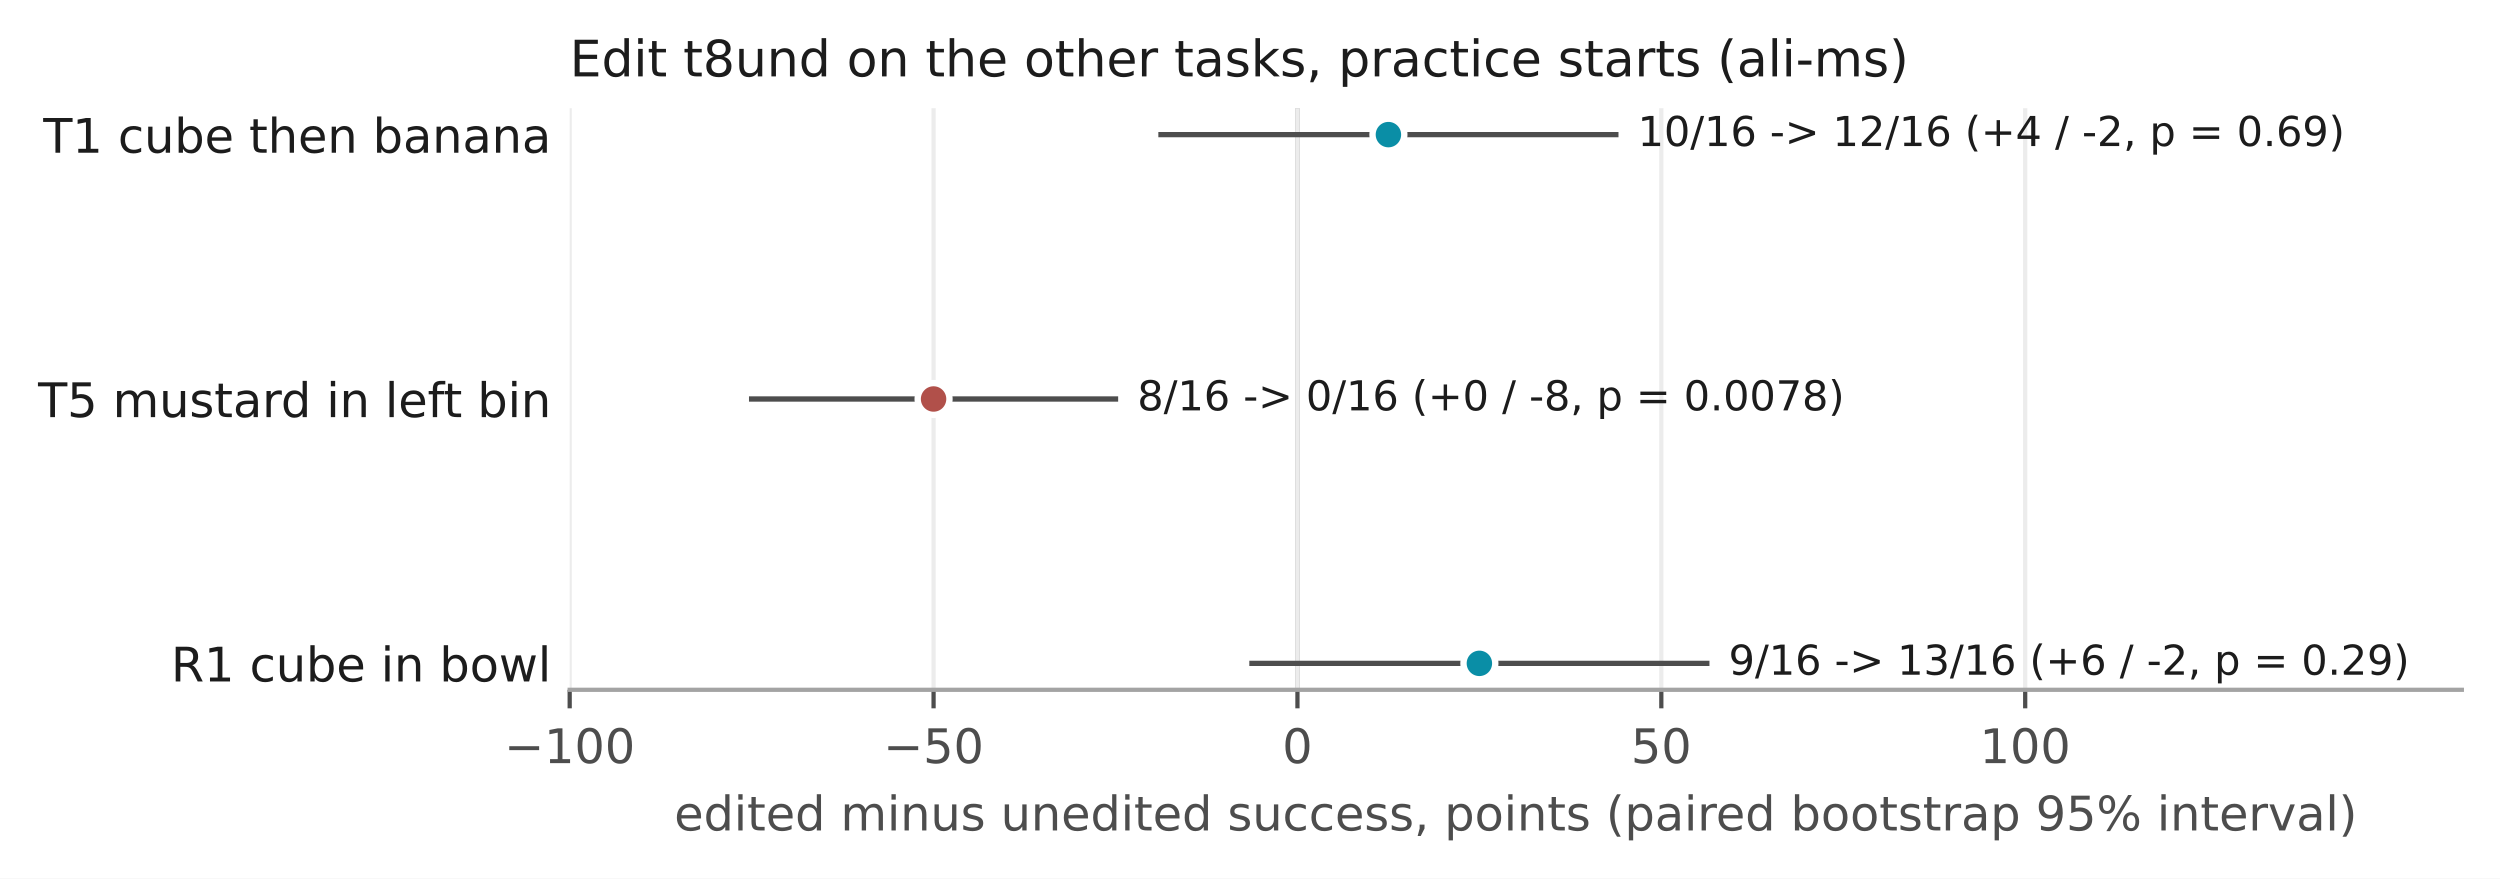
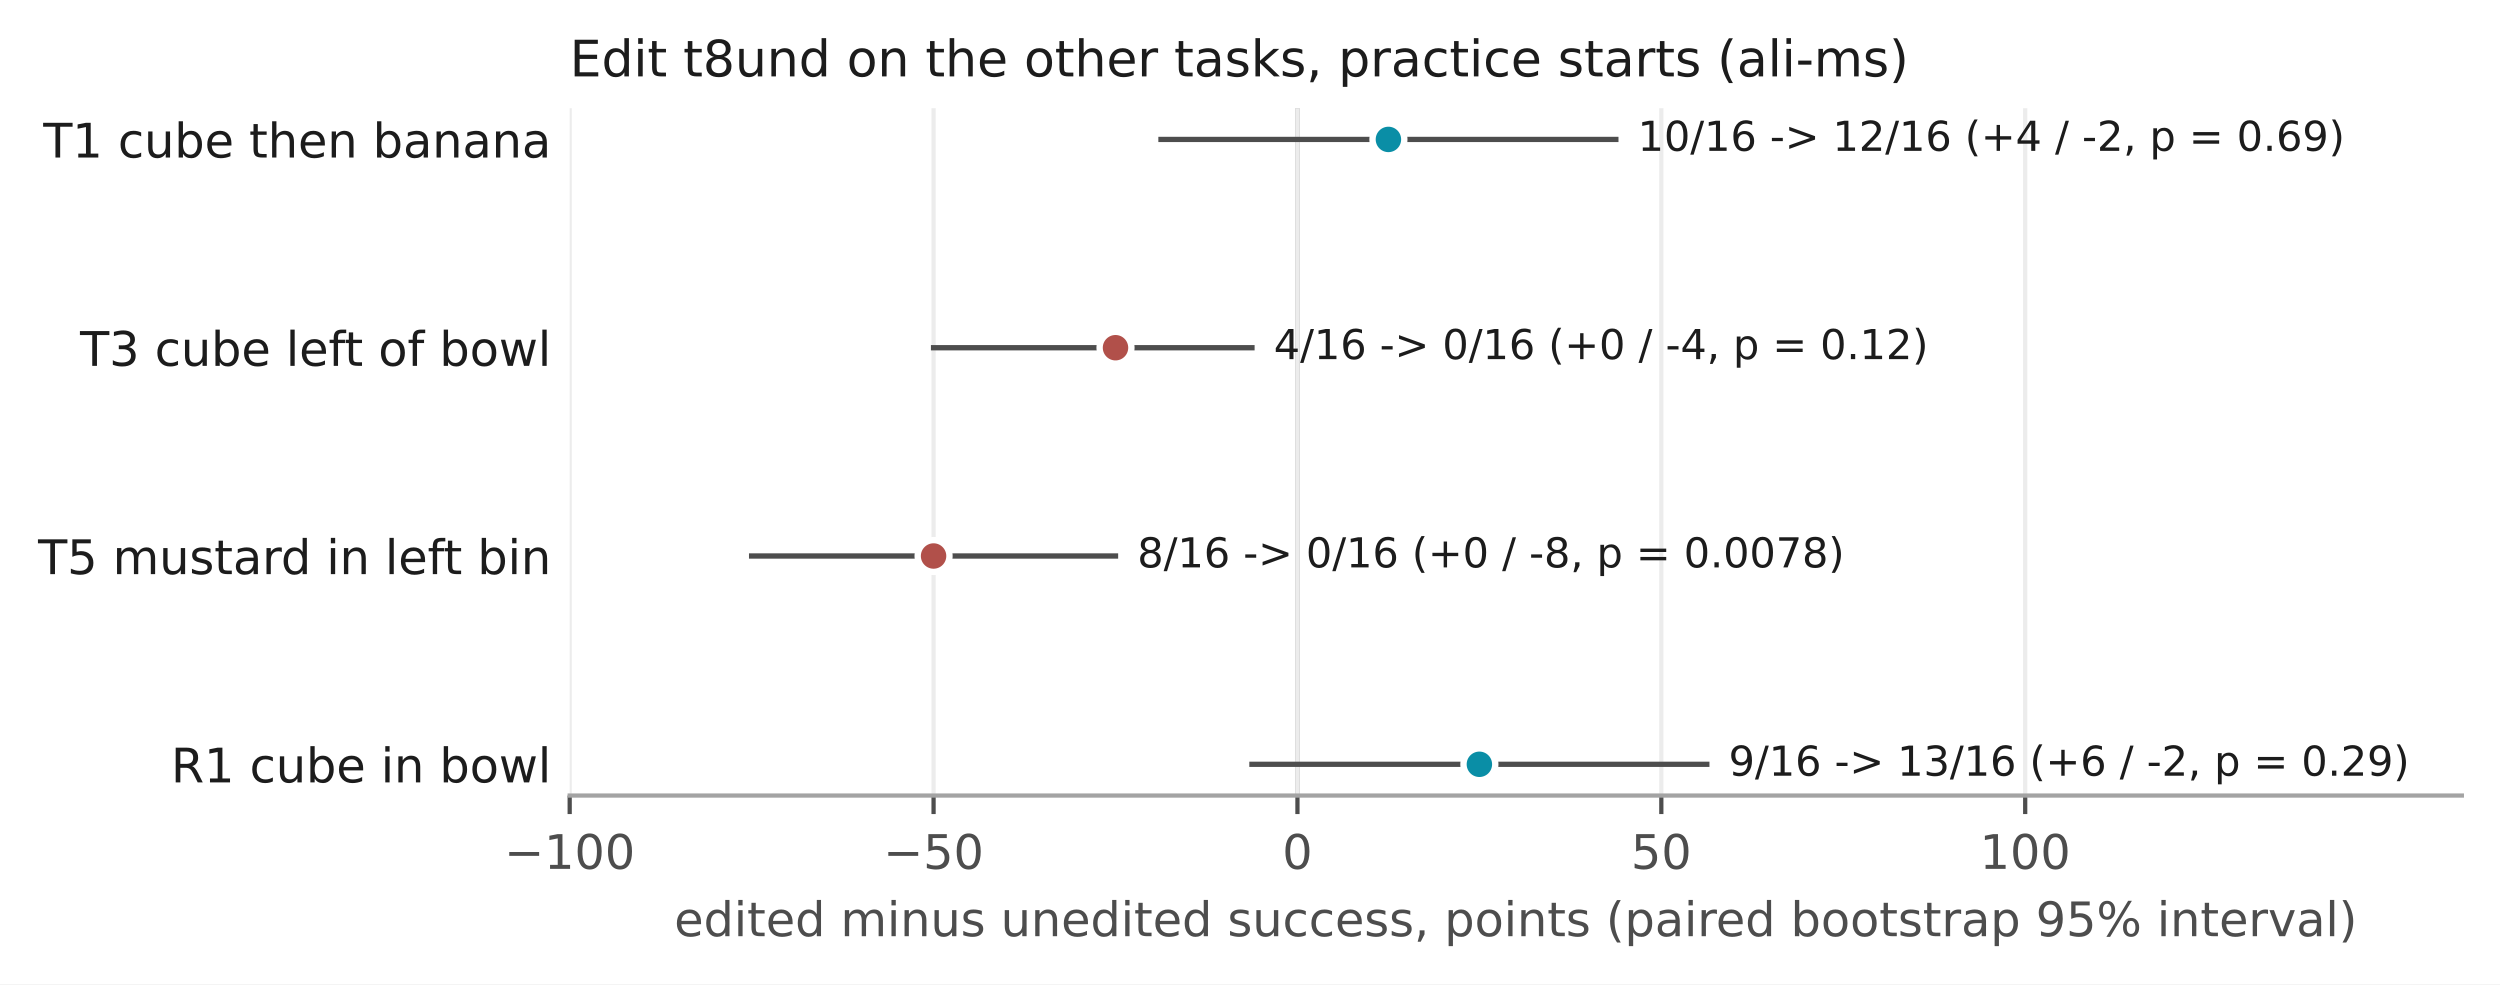
- <svg xmlns="http://www.w3.org/2000/svg" xmlns:xlink="http://www.w3.org/1999/xlink" width="471.842pt" height="165.81pt" viewBox="0 0 471.842 165.81" version="1.1">
+ <svg xmlns="http://www.w3.org/2000/svg" xmlns:xlink="http://www.w3.org/1999/xlink" width="471.842pt" height="185.769pt" viewBox="0 0 471.842 185.769" version="1.1">
  <defs>
    <style type="text/css">*{stroke-linejoin: round; stroke-linecap: butt}</style>
  </defs>
  <g id="figure_1">
    <g id="patch_1">
-       <path d="M -0 165.81  L 471.842 165.81  L 471.842 0  L -0 0  z " style="fill: #ffffff" />
+       <path d="M -0 185.769  L 471.842 185.769  L 471.842 0  L -0 0  z " style="fill: #ffffff" />
    </g>
    <g id="axes_1">
      <g id="patch_2">
-         <path d="M 107.522 130.19  L 464.642 130.19  L 464.642 20.419  L 107.522 20.419  z " style="fill: #ffffff" />
+         <path d="M 107.522 150.148  L 464.642 150.148  L 464.642 20.419  L 107.522 20.419  z " style="fill: #ffffff" />
      </g>
      <g id="line2d_1">
-         <path d="M 244.876 130.19  L 244.876 20.419  " clip-path="url(#p00331aeb87)" style="fill: none; stroke: #a3a3a3; stroke-width: 0.8; stroke-linecap: square" />
+         <path d="M 244.876 150.148  L 244.876 20.419  " clip-path="url(#pa6285828af)" style="fill: none; stroke: #a3a3a3; stroke-width: 0.8; stroke-linecap: square" />
      </g>
      <g id="matplotlib.axis_1">
        <g id="xtick_1">
          <g id="line2d_2">
-             <path d="M 107.522 130.19  L 107.522 20.419  " clip-path="url(#p00331aeb87)" style="fill: none; stroke: #ececec; stroke-width: 0.8; stroke-linecap: square" />
+             <path d="M 107.522 150.148  L 107.522 20.419  " clip-path="url(#pa6285828af)" style="fill: none; stroke: #ececec; stroke-width: 0.8; stroke-linecap: square" />
          </g>
          <g id="line2d_3">
            <defs>
-               <path id="m9b1a998c07" d="M 0 0  L 0 3.5  " style="stroke: #4d4d4d; stroke-width: 0.8" />
+               <path id="m9c67333e74" d="M 0 0  L 0 3.5  " style="stroke: #4d4d4d; stroke-width: 0.8" />
            </defs>
            <g>
-               <use xlink:href="#m9b1a998c07" x="107.522" y="130.19" style="fill: #4d4d4d; stroke: #4d4d4d; stroke-width: 0.8" />
+               <use xlink:href="#m9c67333e74" x="107.522" y="150.148" style="fill: #4d4d4d; stroke: #4d4d4d; stroke-width: 0.8" />
            </g>
          </g>
          <g id="text_1">
-             <text style="font-size: 9px; font-family: 'DejaVu Sans'; text-anchor: middle; fill: #4d4d4d" x="107.522" y="144.028" transform="rotate(-0 107.5217 144.0283)">−100</text>
+             <text style="font-size: 9px; font-family: 'DejaVu Sans'; text-anchor: middle; fill: #4d4d4d" x="107.522" y="163.987" transform="rotate(-0 107.5217 163.9867)">−100</text>
          </g>
        </g>
        <g id="xtick_2">
          <g id="line2d_4">
-             <path d="M 176.199 130.19  L 176.199 20.419  " clip-path="url(#p00331aeb87)" style="fill: none; stroke: #ececec; stroke-width: 0.8; stroke-linecap: square" />
+             <path d="M 176.199 150.148  L 176.199 20.419  " clip-path="url(#pa6285828af)" style="fill: none; stroke: #ececec; stroke-width: 0.8; stroke-linecap: square" />
          </g>
          <g id="line2d_5">
            <g>
-               <use xlink:href="#m9b1a998c07" x="176.199" y="130.19" style="fill: #4d4d4d; stroke: #4d4d4d; stroke-width: 0.8" />
+               <use xlink:href="#m9c67333e74" x="176.199" y="150.148" style="fill: #4d4d4d; stroke: #4d4d4d; stroke-width: 0.8" />
            </g>
          </g>
          <g id="text_2">
-             <text style="font-size: 9px; font-family: 'DejaVu Sans'; text-anchor: middle; fill: #4d4d4d" x="176.199" y="144.028" transform="rotate(-0 176.1986 144.0283)">−50</text>
+             <text style="font-size: 9px; font-family: 'DejaVu Sans'; text-anchor: middle; fill: #4d4d4d" x="176.199" y="163.987" transform="rotate(-0 176.1986 163.9867)">−50</text>
          </g>
        </g>
        <g id="xtick_3">
          <g id="line2d_6">
-             <path d="M 244.876 130.19  L 244.876 20.419  " clip-path="url(#p00331aeb87)" style="fill: none; stroke: #ececec; stroke-width: 0.8; stroke-linecap: square" />
+             <path d="M 244.876 150.148  L 244.876 20.419  " clip-path="url(#pa6285828af)" style="fill: none; stroke: #ececec; stroke-width: 0.8; stroke-linecap: square" />
          </g>
          <g id="line2d_7">
            <g>
-               <use xlink:href="#m9b1a998c07" x="244.876" y="130.19" style="fill: #4d4d4d; stroke: #4d4d4d; stroke-width: 0.8" />
+               <use xlink:href="#m9c67333e74" x="244.876" y="150.148" style="fill: #4d4d4d; stroke: #4d4d4d; stroke-width: 0.8" />
            </g>
          </g>
          <g id="text_3">
-             <text style="font-size: 9px; font-family: 'DejaVu Sans'; text-anchor: middle; fill: #4d4d4d" x="244.876" y="144.028" transform="rotate(-0 244.8756 144.0283)">0</text>
+             <text style="font-size: 9px; font-family: 'DejaVu Sans'; text-anchor: middle; fill: #4d4d4d" x="244.876" y="163.987" transform="rotate(-0 244.8756 163.9867)">0</text>
          </g>
        </g>
        <g id="xtick_4">
          <g id="line2d_8">
-             <path d="M 313.552 130.19  L 313.552 20.419  " clip-path="url(#p00331aeb87)" style="fill: none; stroke: #ececec; stroke-width: 0.8; stroke-linecap: square" />
+             <path d="M 313.552 150.148  L 313.552 20.419  " clip-path="url(#pa6285828af)" style="fill: none; stroke: #ececec; stroke-width: 0.8; stroke-linecap: square" />
          </g>
          <g id="line2d_9">
            <g>
-               <use xlink:href="#m9b1a998c07" x="313.552" y="130.19" style="fill: #4d4d4d; stroke: #4d4d4d; stroke-width: 0.8" />
+               <use xlink:href="#m9c67333e74" x="313.552" y="150.148" style="fill: #4d4d4d; stroke: #4d4d4d; stroke-width: 0.8" />
            </g>
          </g>
          <g id="text_4">
-             <text style="font-size: 9px; font-family: 'DejaVu Sans'; text-anchor: middle; fill: #4d4d4d" x="313.552" y="144.028" transform="rotate(-0 313.5525 144.0283)">50</text>
+             <text style="font-size: 9px; font-family: 'DejaVu Sans'; text-anchor: middle; fill: #4d4d4d" x="313.552" y="163.987" transform="rotate(-0 313.5525 163.9867)">50</text>
          </g>
        </g>
        <g id="xtick_5">
          <g id="line2d_10">
-             <path d="M 382.229 130.19  L 382.229 20.419  " clip-path="url(#p00331aeb87)" style="fill: none; stroke: #ececec; stroke-width: 0.8; stroke-linecap: square" />
+             <path d="M 382.229 150.148  L 382.229 20.419  " clip-path="url(#pa6285828af)" style="fill: none; stroke: #ececec; stroke-width: 0.8; stroke-linecap: square" />
          </g>
          <g id="line2d_11">
            <g>
-               <use xlink:href="#m9b1a998c07" x="382.229" y="130.19" style="fill: #4d4d4d; stroke: #4d4d4d; stroke-width: 0.8" />
+               <use xlink:href="#m9c67333e74" x="382.229" y="150.148" style="fill: #4d4d4d; stroke: #4d4d4d; stroke-width: 0.8" />
            </g>
          </g>
          <g id="text_5">
-             <text style="font-size: 9px; font-family: 'DejaVu Sans'; text-anchor: middle; fill: #4d4d4d" x="382.229" y="144.028" transform="rotate(-0 382.2294 144.0283)">100</text>
+             <text style="font-size: 9px; font-family: 'DejaVu Sans'; text-anchor: middle; fill: #4d4d4d" x="382.229" y="163.987" transform="rotate(-0 382.2294 163.9867)">100</text>
          </g>
        </g>
        <g id="text_6">
-           <text style="font-size: 9px; font-family: 'DejaVu Sans'; text-anchor: middle; fill: #4d4d4d" x="286.082" y="156.739" transform="rotate(-0 286.0817 156.7386)">edited minus unedited success, points (paired bootstrap 95% interval)</text>
+           <text style="font-size: 9px; font-family: 'DejaVu Sans'; text-anchor: middle; fill: #4d4d4d" x="286.082" y="176.697" transform="rotate(-0 286.0817 176.697)">edited minus unedited success, points (paired bootstrap 95% interval)</text>
        </g>
      </g>
      <g id="matplotlib.axis_2">
        <g id="ytick_1">
          <g id="line2d_12" />
          <g id="text_7">
-             <text style="font-size: 9px; font-family: 'DejaVu Sans'; text-anchor: end; fill: #1c1c1c" x="104.022" y="128.619" transform="rotate(-0 104.0217 128.6194)">R1 cube in bowl</text>
+             <text style="font-size: 9px; font-family: 'DejaVu Sans'; text-anchor: end; fill: #1c1c1c" x="104.022" y="147.671" transform="rotate(-0 104.0217 147.6706)">R1 cube in bowl</text>
          </g>
        </g>
        <g id="ytick_2">
          <g id="line2d_13" />
          <g id="text_8">
-             <text style="font-size: 9px; font-family: 'DejaVu Sans'; text-anchor: end; fill: #1c1c1c" x="104.022" y="78.723" transform="rotate(-0 104.0217 78.72341)">T5 mustard in left bin</text>
+             <text style="font-size: 9px; font-family: 'DejaVu Sans'; text-anchor: end; fill: #1c1c1c" x="104.022" y="108.359" transform="rotate(-0 104.0217 108.3586)">T5 mustard in left bin</text>
          </g>
        </g>
        <g id="ytick_3">
          <g id="line2d_14" />
          <g id="text_9">
-             <text style="font-size: 9px; font-family: 'DejaVu Sans'; text-anchor: end; fill: #1c1c1c" x="104.022" y="28.827" transform="rotate(-0 104.0217 28.82741)">T1 cube then banana</text>
+             <text style="font-size: 9px; font-family: 'DejaVu Sans'; text-anchor: end; fill: #1c1c1c" x="104.022" y="69.047" transform="rotate(-0 104.0217 69.04661)">T3 cube left of bowl</text>
+           </g>
+         </g>
+         <g id="ytick_4">
+           <g id="line2d_15" />
+           <g id="text_10">
+             <text style="font-size: 9px; font-family: 'DejaVu Sans'; text-anchor: end; fill: #1c1c1c" x="104.022" y="29.735" transform="rotate(-0 104.0217 29.73461)">T1 cube then banana</text>
          </g>
        </g>
      </g>
-       <g id="line2d_15">
-         <path d="M 219.122 25.408  L 304.968 25.408  " clip-path="url(#p00331aeb87)" style="fill: none; stroke: #4d4d4d; stroke-linecap: square" />
-       </g>
      <g id="line2d_16">
-         <path d="M 141.86 75.304  L 210.537 75.304  " clip-path="url(#p00331aeb87)" style="fill: none; stroke: #4d4d4d; stroke-linecap: square" />
+         <path d="M 219.122 26.315  L 304.968 26.315  " clip-path="url(#pa6285828af)" style="fill: none; stroke: #4d4d4d; stroke-linecap: square" />
      </g>
      <g id="line2d_17">
-         <path d="M 236.291 125.2  L 322.137 125.2  " clip-path="url(#p00331aeb87)" style="fill: none; stroke: #4d4d4d; stroke-linecap: square" />
+         <path d="M 176.199 65.627  L 236.291 65.627  " clip-path="url(#pa6285828af)" style="fill: none; stroke: #4d4d4d; stroke-linecap: square" />
+       </g>
+       <g id="line2d_18">
+         <path d="M 141.86 104.939  L 210.537 104.939  " clip-path="url(#pa6285828af)" style="fill: none; stroke: #4d4d4d; stroke-linecap: square" />
+       </g>
+       <g id="line2d_19">
+         <path d="M 236.291 144.251  L 322.137 144.251  " clip-path="url(#pa6285828af)" style="fill: none; stroke: #4d4d4d; stroke-linecap: square" />
      </g>
      <g id="patch_3">
-         <path d="M 107.522 130.19  L 464.642 130.19  " style="fill: none; stroke: #a3a3a3; stroke-width: 0.8; stroke-linejoin: miter; stroke-linecap: square" />
+         <path d="M 107.522 150.148  L 464.642 150.148  " style="fill: none; stroke: #a3a3a3; stroke-width: 0.8; stroke-linejoin: miter; stroke-linecap: square" />
      </g>
-       <g id="line2d_18">
+       <g id="line2d_20">
        <defs>
-           <path id="ma7d1575f05" d="M 0 3  C 0.796 3 1.559 2.684 2.121 2.121  C 2.684 1.559 3 0.796 3 0  C 3 -0.796 2.684 -1.559 2.121 -2.121  C 1.559 -2.684 0.796 -3 0 -3  C -0.796 -3 -1.559 -2.684 -2.121 -2.121  C -2.684 -1.559 -3 -0.796 -3 0  C -3 0.796 -2.684 1.559 -2.121 2.121  C -1.559 2.684 -0.796 3 0 3  z " style="stroke: #ffffff; stroke-width: 1.2" />
+           <path id="ma7209be336" d="M 0 3  C 0.796 3 1.559 2.684 2.121 2.121  C 2.684 1.559 3 0.796 3 0  C 3 -0.796 2.684 -1.559 2.121 -2.121  C 1.559 -2.684 0.796 -3 0 -3  C -0.796 -3 -1.559 -2.684 -2.121 -2.121  C -2.684 -1.559 -3 -0.796 -3 0  C -3 0.796 -2.684 1.559 -2.121 2.121  C -1.559 2.684 -0.796 3 0 3  z " style="stroke: #ffffff; stroke-width: 1.2" />
        </defs>
-         <g clip-path="url(#p00331aeb87)">
-           <use xlink:href="#ma7d1575f05" x="262.045" y="25.408" style="fill: #0a8ea6; stroke: #ffffff; stroke-width: 1.2" />
-         </g>
-       </g>
-       <g id="text_10">
-         <text style="font-size: 7.8px; font-family: 'DejaVu Sans'; text-anchor: start; fill: #1c1c1c" x="309.088" y="27.56" transform="rotate(-0 309.0885 27.56043)">10/16 -&gt; 12/16  (+4 / -2, p = 0.69)</text>
-       </g>
-       <g id="line2d_19">
-         <defs>
-           <path id="mfb33fa2a21" d="M 0 3  C 0.796 3 1.559 2.684 2.121 2.121  C 2.684 1.559 3 0.796 3 0  C 3 -0.796 2.684 -1.559 2.121 -2.121  C 1.559 -2.684 0.796 -3 0 -3  C -0.796 -3 -1.559 -2.684 -2.121 -2.121  C -2.684 -1.559 -3 -0.796 -3 0  C -3 0.796 -2.684 1.559 -2.121 2.121  C -1.559 2.684 -0.796 3 0 3  z " style="stroke: #ffffff; stroke-width: 1.2" />
-         </defs>
-         <g clip-path="url(#p00331aeb87)">
-           <use xlink:href="#mfb33fa2a21" x="176.199" y="75.304" style="fill: #b1504a; stroke: #ffffff; stroke-width: 1.2" />
+         <g clip-path="url(#pa6285828af)">
+           <use xlink:href="#ma7209be336" x="262.045" y="26.315" style="fill: #0a8ea6; stroke: #ffffff; stroke-width: 1.2" />
        </g>
      </g>
      <g id="text_11">
-         <text style="font-size: 7.8px; font-family: 'DejaVu Sans'; text-anchor: start; fill: #1c1c1c" x="214.658" y="77.456" transform="rotate(-0 214.6577 77.45643)">8/16 -&gt; 0/16  (+0 / -8, p = 0.0078)</text>
+         <text style="font-size: 7.8px; font-family: 'DejaVu Sans'; text-anchor: start; fill: #1c1c1c" x="309.088" y="28.468" transform="rotate(-0 309.0885 28.46763)">10/16 -&gt; 12/16  (+4 / -2, p = 0.69)</text>
      </g>
-       <g id="line2d_20">
-         <g clip-path="url(#p00331aeb87)">
-           <use xlink:href="#ma7d1575f05" x="279.214" y="125.2" style="fill: #0a8ea6; stroke: #ffffff; stroke-width: 1.2" />
+       <g id="line2d_21">
+         <defs>
+           <path id="me85259ac43" d="M 0 3  C 0.796 3 1.559 2.684 2.121 2.121  C 2.684 1.559 3 0.796 3 0  C 3 -0.796 2.684 -1.559 2.121 -2.121  C 1.559 -2.684 0.796 -3 0 -3  C -0.796 -3 -1.559 -2.684 -2.121 -2.121  C -2.684 -1.559 -3 -0.796 -3 0  C -3 0.796 -2.684 1.559 -2.121 2.121  C -1.559 2.684 -0.796 3 0 3  z " style="stroke: #ffffff; stroke-width: 1.2" />
+         </defs>
+         <g clip-path="url(#pa6285828af)">
+           <use xlink:href="#me85259ac43" x="210.537" y="65.627" style="fill: #b1504a; stroke: #ffffff; stroke-width: 1.2" />
        </g>
      </g>
      <g id="text_12">
-         <text style="font-size: 7.8px; font-family: 'DejaVu Sans'; text-anchor: start; fill: #1c1c1c" x="326.258" y="127.352" transform="rotate(-0 326.2577 127.3524)">9/16 -&gt; 13/16  (+6 / -2, p = 0.29)</text>
+         <text style="font-size: 7.8px; font-family: 'DejaVu Sans'; text-anchor: start; fill: #1c1c1c" x="240.412" y="67.78" transform="rotate(-0 240.4116 67.77963)">4/16 -&gt; 0/16  (+0 / -4, p = 0.12)</text>
+       </g>
+       <g id="line2d_22">
+         <g clip-path="url(#pa6285828af)">
+           <use xlink:href="#me85259ac43" x="176.199" y="104.939" style="fill: #b1504a; stroke: #ffffff; stroke-width: 1.2" />
+         </g>
      </g>
      <g id="text_13">
+         <text style="font-size: 7.8px; font-family: 'DejaVu Sans'; text-anchor: start; fill: #1c1c1c" x="214.658" y="107.092" transform="rotate(-0 214.6577 107.0916)">8/16 -&gt; 0/16  (+0 / -8, p = 0.0078)</text>
+       </g>
+       <g id="line2d_23">
+         <g clip-path="url(#pa6285828af)">
+           <use xlink:href="#ma7209be336" x="279.214" y="144.251" style="fill: #0a8ea6; stroke: #ffffff; stroke-width: 1.2" />
+         </g>
+       </g>
+       <g id="text_14">
+         <text style="font-size: 7.8px; font-family: 'DejaVu Sans'; text-anchor: start; fill: #1c1c1c" x="326.258" y="146.404" transform="rotate(-0 326.2577 146.4036)">9/16 -&gt; 13/16  (+6 / -2, p = 0.29)</text>
+       </g>
+       <g id="text_15">
        <text style="font-size: 9.5px; font-family: 'DejaVu Sans'; text-anchor: start; fill: #1c1c1c" x="107.522" y="14.419" transform="rotate(-0 107.5217 14.41852)">Edit t8und on the other tasks, practice starts (ali-ms)</text>
      </g>
    </g>
  </g>
  <defs>
-     <clipPath id="p00331aeb87">
-       <rect x="107.522" y="20.419" width="357.12" height="109.771" />
+     <clipPath id="pa6285828af">
+       <rect x="107.522" y="20.419" width="357.12" height="129.73" />
    </clipPath>
  </defs>
</svg>
